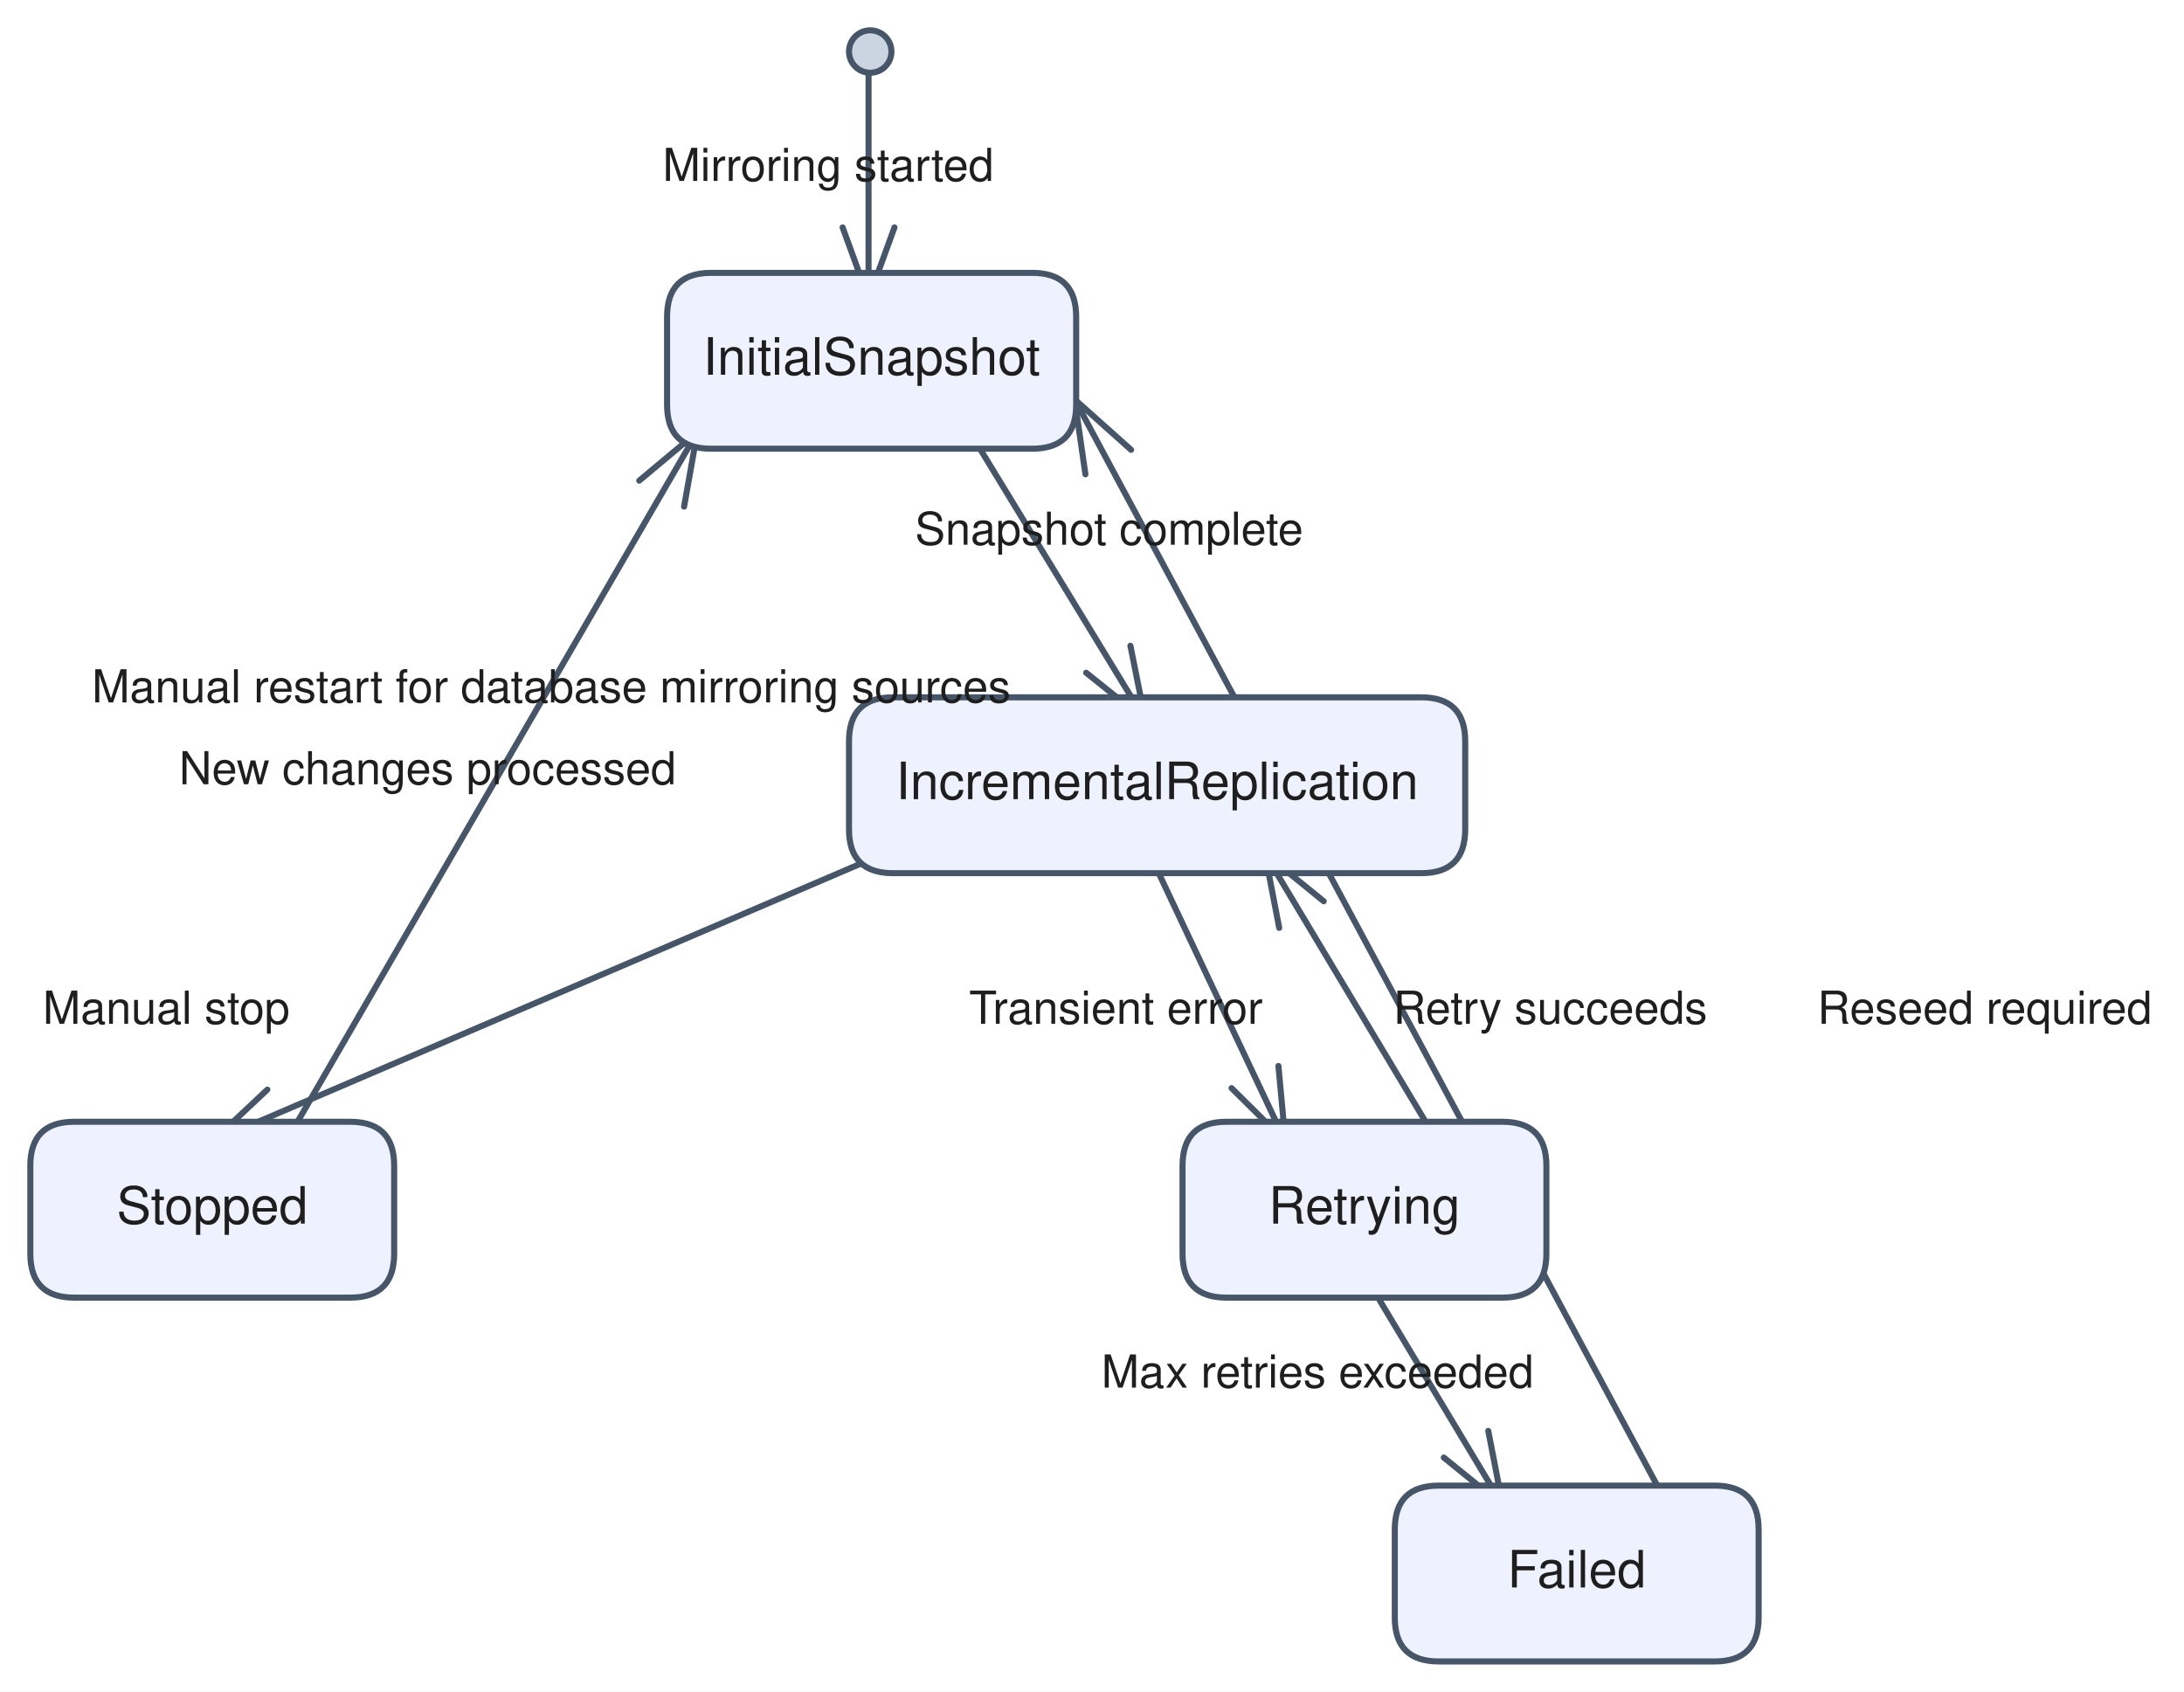
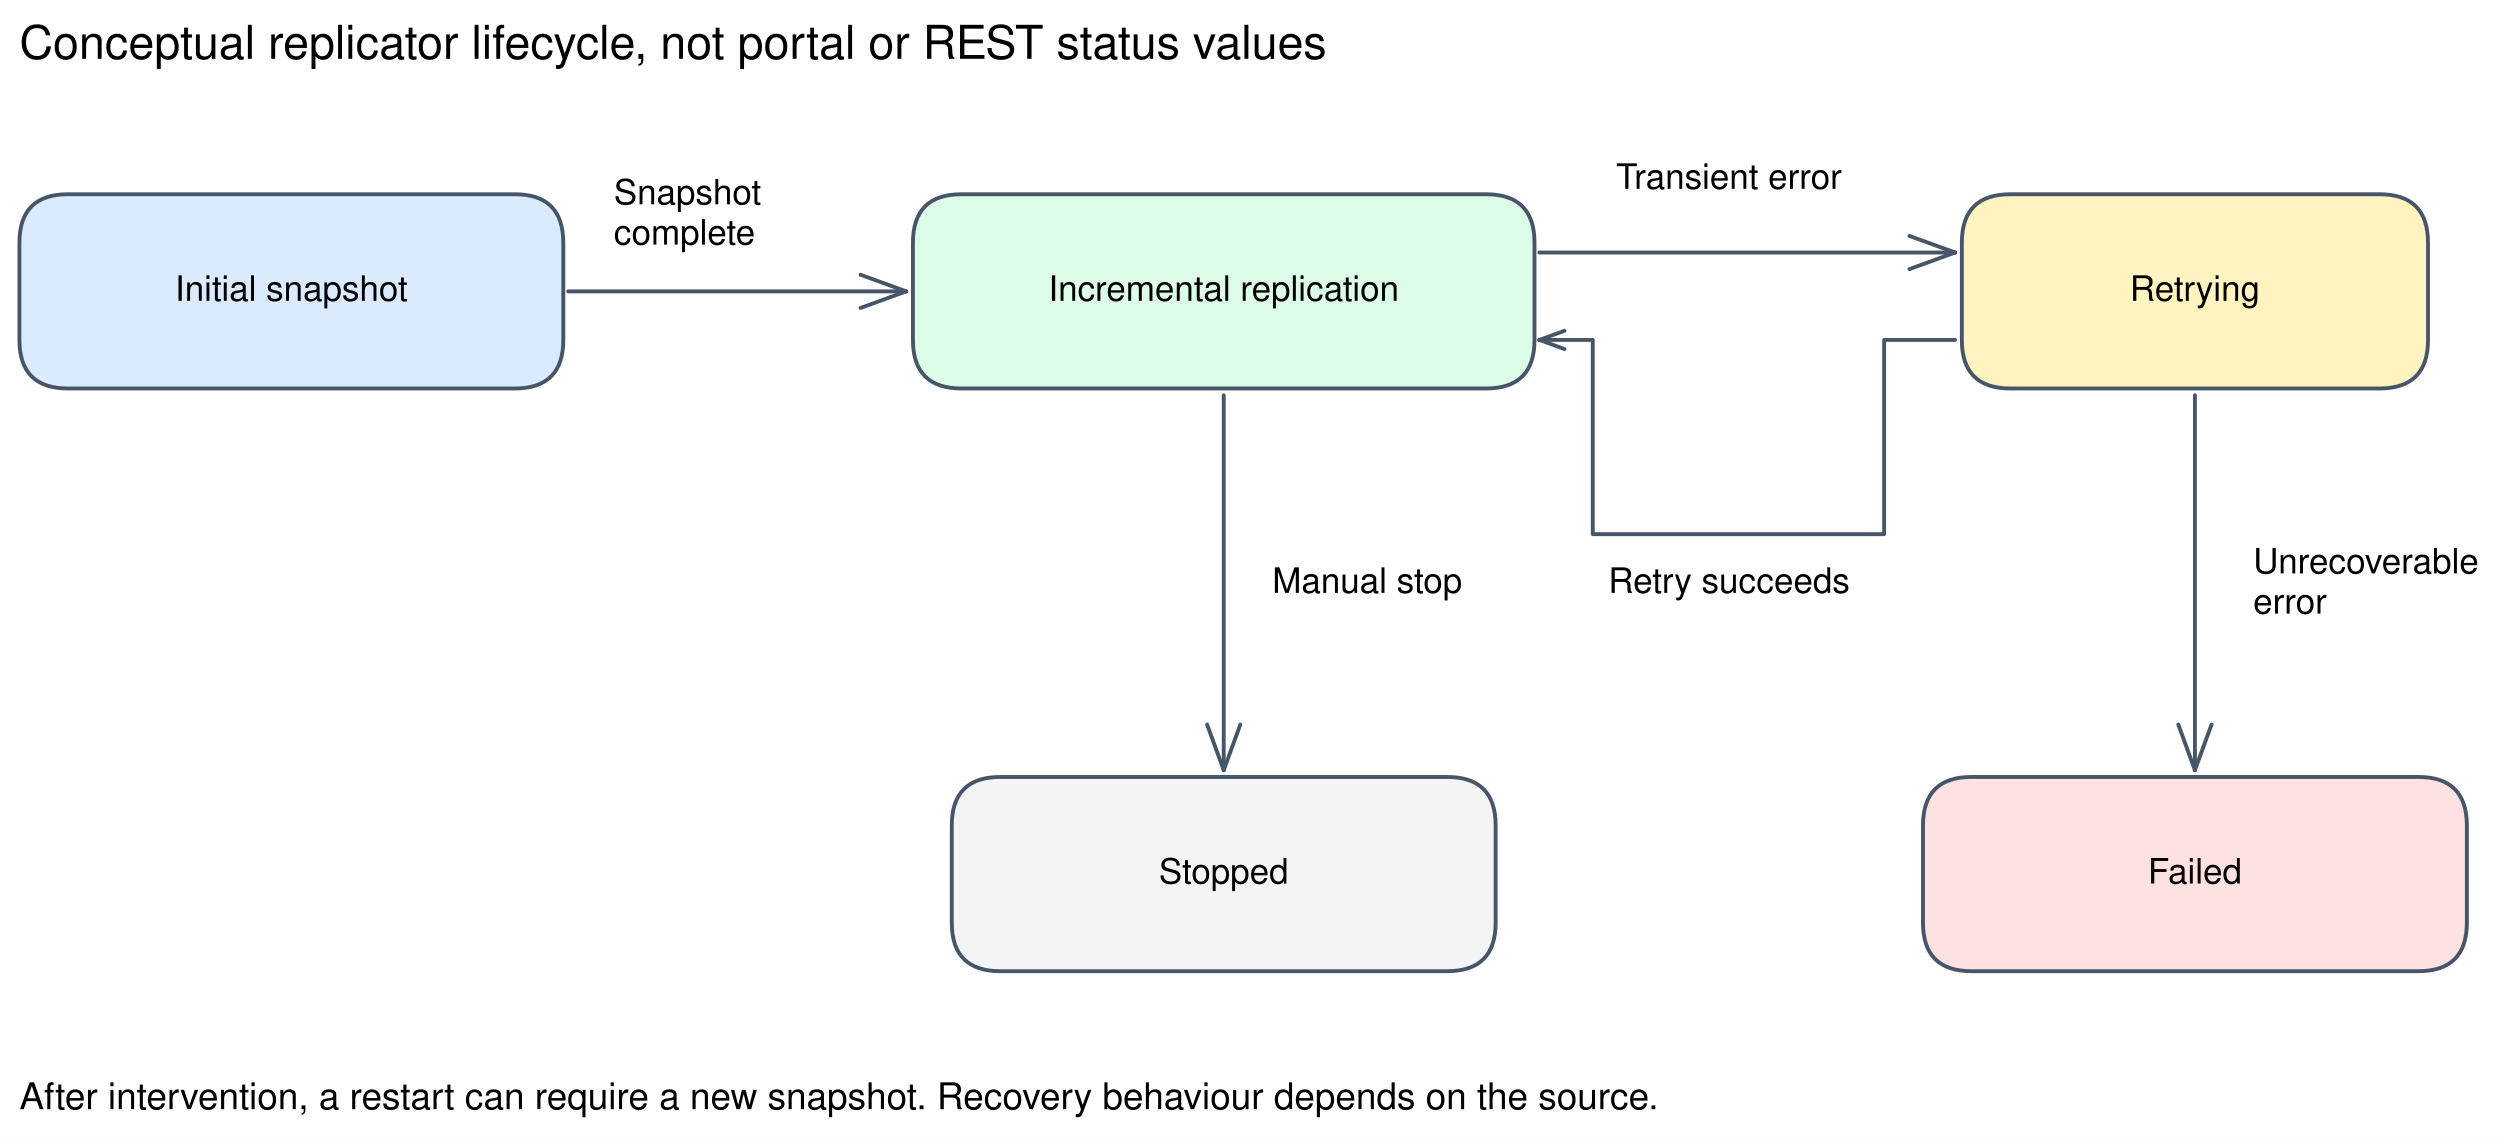
- <svg xmlns="http://www.w3.org/2000/svg" version="1.1" viewBox="0 0 720.284 558" width="720.284" height="558">
+ <svg xmlns="http://www.w3.org/2000/svg" version="1.1" viewBox="0 0 1287.062 586.85" width="1287.062" height="586.85">
  <defs>
    <style class="style-fonts">
      </style>
  </defs>
-   <rect x="0" y="0" width="720.284" height="558" fill="#ffffff" />
+   <rect x="0" y="0" width="1287.062" height="586.85" fill="#ffffff" />
+   <g transform="translate(10 10) rotate(0 338.8242 13.8)">
+     <text x="0" y="20.28" font-family="Helvetica, Segoe UI Emoji" font-size="24px" fill="#000000" text-anchor="start" style="white-space: pre;" direction="ltr" dominant-baseline="alphabetic">Conceptual replicator lifecycle, not portal or REST status values</text>
+   </g>
+   <g stroke-linecap="round" transform="translate(10 100) rotate(0 140 50)">
+     <path d="M25 0 C87.07 0, 149.13 0, 255 0 C271.67 0, 280 8.33, 280 25 C280 37.36, 280 49.71, 280 75 C280 91.67, 271.67 100, 255 100 C187.87 100, 120.73 100, 25 100 C8.33 100, 0 91.67, 0 75 C0 55.44, 0 35.88, 0 25 C0 8.33, 8.33 0, 25 0" stroke="none" stroke-width="0" fill="#dbeafe" />
+     <path d="M25 0 C77.12 0, 129.25 0, 255 0 M25 0 C92.25 0, 159.5 0, 255 0 M255 0 C271.67 0, 280 8.33, 280 25 M255 0 C271.67 0, 280 8.33, 280 25 M280 25 C280 35.39, 280 45.77, 280 75 M280 25 C280 43.94, 280 62.88, 280 75 M280 75 C280 91.67, 271.67 100, 255 100 M280 75 C280 91.67, 271.67 100, 255 100 M255 100 C178.75 100, 102.51 100, 25 100 M255 100 C168.57 100, 82.13 100, 25 100 M25 100 C8.33 100, 0 91.67, 0 75 M25 100 C8.33 100, 0 91.67, 0 75 M0 75 C0 59.35, 0 43.71, 0 25 M0 75 C0 62.84, 0 50.67, 0 25 M0 25 C0 8.33, 8.33 0, 25 0 M0 25 C0 8.33, 8.33 0, 25 0" stroke="#475569" stroke-width="2" fill="none" />
+   </g>
+   <g transform="translate(89.96191 139.65) rotate(0 60.03809 10.35)">
+     <text x="60.038" y="15.21" font-family="Helvetica, Segoe UI Emoji" font-size="18px" fill="#000000" text-anchor="middle" style="white-space: pre;" direction="ltr" dominant-baseline="alphabetic">Initial snapshot</text>
+   </g>
+   <g stroke-linecap="round" transform="translate(470 100) rotate(0 160 50)">
+     <path d="M25 0 C122.43 0, 219.86 0, 295 0 C311.67 0, 320 8.33, 320 25 C320 43.7, 320 62.4, 320 75 C320 91.67, 311.67 100, 295 100 C231.5 100, 168 100, 25 100 C8.33 100, 0 91.67, 0 75 C0 62.86, 0 50.71, 0 25 C0 8.33, 8.33 0, 25 0" stroke="none" stroke-width="0" fill="#dcfce7" />
+     <path d="M25 0 C120.39 0, 215.78 0, 295 0 M25 0 C127.05 0, 229.09 0, 295 0 M295 0 C311.67 0, 320 8.33, 320 25 M295 0 C311.67 0, 320 8.33, 320 25 M320 25 C320 36.47, 320 47.93, 320 75 M320 25 C320 41.9, 320 58.81, 320 75 M320 75 C320 91.67, 311.67 100, 295 100 M320 75 C320 91.67, 311.67 100, 295 100 M295 100 C221.44 100, 147.88 100, 25 100 M295 100 C218.93 100, 142.86 100, 25 100 M25 100 C8.33 100, 0 91.67, 0 75 M25 100 C8.33 100, 0 91.67, 0 75 M0 75 C0 59.84, 0 44.69, 0 25 M0 75 C0 56.42, 0 37.85, 0 25 M0 25 C0 8.33, 8.33 0, 25 0 M0 25 C0 8.33, 8.33 0, 25 0" stroke="#475569" stroke-width="2" fill="none" />
+   </g>
+   <g transform="translate(539.4551 139.65) rotate(0 90.54492 10.35)">
+     <text x="90.545" y="15.21" font-family="Helvetica, Segoe UI Emoji" font-size="18px" fill="#000000" text-anchor="middle" style="white-space: pre;" direction="ltr" dominant-baseline="alphabetic">Incremental replication</text>
+   </g>
+   <g stroke-linecap="round" transform="translate(1010 100) rotate(0 120 50)">
+     <path d="M25 0 C95.71 0, 166.41 0, 215 0 C231.67 0, 240 8.33, 240 25 C240 38.4, 240 51.8, 240 75 C240 91.67, 231.67 100, 215 100 C157.95 100, 100.89 100, 25 100 C8.33 100, 0 91.67, 0 75 C0 56.77, 0 38.53, 0 25 C0 8.33, 8.33 0, 25 0" stroke="none" stroke-width="0" fill="#fff3bf" />
+     <path d="M25 0 C94.94 0, 164.88 0, 215 0 M25 0 C68.63 0, 112.27 0, 215 0 M215 0 C231.67 0, 240 8.33, 240 25 M215 0 C231.67 0, 240 8.33, 240 25 M240 25 C240 38.5, 240 51.99, 240 75 M240 25 C240 43.29, 240 61.59, 240 75 M240 75 C240 91.67, 231.67 100, 215 100 M240 75 C240 91.67, 231.67 100, 215 100 M215 100 C147.77 100, 80.53 100, 25 100 M215 100 C160.85 100, 106.7 100, 25 100 M25 100 C8.33 100, 0 91.67, 0 75 M25 100 C8.33 100, 0 91.67, 0 75 M0 75 C0 61.57, 0 48.14, 0 25 M0 75 C0 63.88, 0 52.77, 0 25 M0 25 C0 8.33, 8.33 0, 25 0 M0 25 C0 8.33, 8.33 0, 25 0" stroke="#475569" stroke-width="2" fill="none" />
+   </g>
+   <g transform="translate(1096.487 139.65) rotate(0 33.5127 10.35)">
+     <text x="33.513" y="15.21" font-family="Helvetica, Segoe UI Emoji" font-size="18px" fill="#000000" text-anchor="middle" style="white-space: pre;" direction="ltr" dominant-baseline="alphabetic">Retrying</text>
+   </g>
+   <g stroke-linecap="round" transform="translate(490 400) rotate(0 140 50)">
+     <path d="M25 0 C104.28 0, 183.55 0, 255 0 C271.67 0, 280 8.33, 280 25 C280 41.73, 280 58.46, 280 75 C280 91.67, 271.67 100, 255 100 C177.91 100, 100.82 100, 25 100 C8.33 100, 0 91.67, 0 75 C0 55.51, 0 36.01, 0 25 C0 8.33, 8.33 0, 25 0" stroke="none" stroke-width="0" fill="#f3f4f6" />
+     <path d="M25 0 C73.27 0, 121.54 0, 255 0 M25 0 C108.06 0, 191.12 0, 255 0 M255 0 C271.67 0, 280 8.33, 280 25 M255 0 C271.67 0, 280 8.33, 280 25 M280 25 C280 40.91, 280 56.83, 280 75 M280 25 C280 37.45, 280 49.89, 280 75 M280 75 C280 91.67, 271.67 100, 255 100 M280 75 C280 91.67, 271.67 100, 255 100 M255 100 C169.16 100, 83.31 100, 25 100 M255 100 C208.41 100, 161.81 100, 25 100 M25 100 C8.33 100, 0 91.67, 0 75 M25 100 C8.33 100, 0 91.67, 0 75 M0 75 C0 58.65, 0 42.3, 0 25 M0 75 C0 55.32, 0 35.64, 0 25 M0 25 C0 8.33, 8.33 0, 25 0 M0 25 C0 8.33, 8.33 0, 25 0" stroke="#475569" stroke-width="2" fill="none" />
+   </g>
+   <g transform="translate(596.4697 439.65) rotate(0 33.53027 10.35)">
+     <text x="33.53" y="15.21" font-family="Helvetica, Segoe UI Emoji" font-size="18px" fill="#000000" text-anchor="middle" style="white-space: pre;" direction="ltr" dominant-baseline="alphabetic">Stopped</text>
+   </g>
+   <g stroke-linecap="round" transform="translate(990 400) rotate(0 140 50)">
+     <path d="M25 0 C82.98 0, 140.97 0, 255 0 C271.67 0, 280 8.33, 280 25 C280 40.87, 280 56.75, 280 75 C280 91.67, 271.67 100, 255 100 C207.59 100, 160.17 100, 25 100 C8.33 100, 0 91.67, 0 75 C0 55.07, 0 35.14, 0 25 C0 8.33, 8.33 0, 25 0" stroke="none" stroke-width="0" fill="#fee2e2" />
+     <path d="M25 0 C104.76 0, 184.52 0, 255 0 M25 0 C99.33 0, 173.65 0, 255 0 M255 0 C271.67 0, 280 8.33, 280 25 M255 0 C271.67 0, 280 8.33, 280 25 M280 25 C280 38.56, 280 52.12, 280 75 M280 25 C280 35.24, 280 45.48, 280 75 M280 75 C280 91.67, 271.67 100, 255 100 M280 75 C280 91.67, 271.67 100, 255 100 M255 100 C164.51 100, 74.03 100, 25 100 M255 100 C164.55 100, 74.11 100, 25 100 M25 100 C8.33 100, 0 91.67, 0 75 M25 100 C8.33 100, 0 91.67, 0 75 M0 75 C0 64.26, 0 53.52, 0 25 M0 75 C0 55.96, 0 36.93, 0 25 M0 25 C0 8.33, 8.33 0, 25 0 M0 25 C0 8.33, 8.33 0, 25 0" stroke="#475569" stroke-width="2" fill="none" />
+   </g>
+   <g transform="translate(1105.487 439.65) rotate(0 24.5127 10.35)">
+     <text x="24.513" y="15.21" font-family="Helvetica, Segoe UI Emoji" font-size="18px" fill="#000000" text-anchor="middle" style="white-space: pre;" direction="ltr" dominant-baseline="alphabetic">Failed</text>
+   </g>
  <g stroke-linecap="round">
-     <g transform="translate(286.4466 22.50181) rotate(0 0 37.99972)">
-       <path d="M0 0 C0 18.46, 0 36.93, 0 76 M0 0 C0 27.93, 0 55.87, 0 76" stroke="#475569" stroke-width="2" fill="none" />
+     <g transform="translate(292.5 150) rotate(0 87 0)">
+       <path d="M0 0 C53.96 0, 107.92 0, 174 0 M0 0 C44.43 0, 88.86 0, 174 0" stroke="#475569" stroke-width="2" fill="none" />
    </g>
-     <g transform="translate(286.4466 22.50181) rotate(0 0 37.99972)">
-       <path d="M-8.55 52.51 C-6.47 58.21, -4.4 63.92, 0 76 M-8.55 52.51 C-5.41 61.14, -2.27 69.78, 0 76" stroke="#475569" stroke-width="2" fill="none" />
+     <g transform="translate(292.5 150) rotate(0 87 0)">
+       <path d="M150.51 8.55 C157.79 5.9, 165.08 3.25, 174 0 M150.51 8.55 C156.51 6.37, 162.5 4.18, 174 0" stroke="#475569" stroke-width="2" fill="none" />
    </g>
-     <g transform="translate(286.4466 22.50181) rotate(0 0 37.99972)">
-       <path d="M8.55 52.51 C6.47 58.21, 4.4 63.92, 0 76 M8.55 52.51 C5.41 61.14, 2.27 69.78, 0 76" stroke="#475569" stroke-width="2" fill="none" />
+     <g transform="translate(292.5 150) rotate(0 87 0)">
+       <path d="M150.51 -8.55 C157.79 -5.9, 165.08 -3.25, 174 0 M150.51 -8.55 C156.51 -6.37, 162.5 -4.18, 174 0" stroke="#475569" stroke-width="2" fill="none" />
    </g>
  </g>
  <mask />
+   <g transform="translate(316 90) rotate(0 38.03027 20.7)">
+     <text x="0" y="15.21" font-family="Helvetica, Segoe UI Emoji" font-size="18px" fill="#000000" text-anchor="start" style="white-space: pre;" direction="ltr" dominant-baseline="alphabetic">Snapshot</text>
+     <text x="0" y="35.91" font-family="Helvetica, Segoe UI Emoji" font-size="18px" fill="#000000" text-anchor="start" style="white-space: pre;" direction="ltr" dominant-baseline="alphabetic">complete</text>
+   </g>
  <g stroke-linecap="round">
-     <g transform="translate(319.8365 142.5009) rotate(0 28.94699 47.49966)">
-       <path d="M0 0 C14.86 24.39, 29.72 48.77, 57.89 95 M0 0 C20.26 33.25, 40.53 66.5, 57.89 95" stroke="#475569" stroke-width="2" fill="none" />
+     <g transform="translate(792.5 130) rotate(0 107 0)">
+       <path d="M0 0 C62.57 0, 125.15 0, 214 0 M0 0 C43.56 0, 87.11 0, 214 0" stroke="#475569" stroke-width="2" fill="none" />
    </g>
-     <g transform="translate(319.8365 142.5009) rotate(0 28.94699 47.49966)">
-       <path d="M38.37 79.39 C43.38 83.4, 48.39 87.4, 57.89 95 M38.37 79.39 C45.2 84.85, 52.04 90.32, 57.89 95" stroke="#475569" stroke-width="2" fill="none" />
+     <g transform="translate(792.5 130) rotate(0 107 0)">
+       <path d="M190.51 8.55 C197.38 6.05, 204.25 3.55, 214 0 M190.51 8.55 C195.29 6.81, 200.07 5.07, 214 0" stroke="#475569" stroke-width="2" fill="none" />
    </g>
-     <g transform="translate(319.8365 142.5009) rotate(0 28.94699 47.49966)">
-       <path d="M52.97 70.49 C54.23 76.78, 55.5 83.07, 57.89 95 M52.97 70.49 C54.69 79.07, 56.42 87.65, 57.89 95" stroke="#475569" stroke-width="2" fill="none" />
+     <g transform="translate(792.5 130) rotate(0 107 0)">
+       <path d="M190.51 -8.55 C197.38 -6.05, 204.25 -3.55, 214 0 M190.51 -8.55 C195.29 -6.81, 200.07 -5.07, 214 0" stroke="#475569" stroke-width="2" fill="none" />
    </g>
  </g>
  <mask />
+   <g transform="translate(832 82) rotate(0 58.68457 10.35)">
+     <text x="0" y="15.21" font-family="Helvetica, Segoe UI Emoji" font-size="18px" fill="#000000" text-anchor="start" style="white-space: pre;" direction="ltr" dominant-baseline="alphabetic">Transient error</text>
+   </g>
  <g stroke-linecap="round">
-     <g transform="translate(379.0879 281.4999) rotate(0 22.41813 47.49966)">
-       <path d="M0 0 C11.65 24.68, 23.29 49.35, 44.84 95 M0 0 C10.21 21.62, 20.41 43.25, 44.84 95" stroke="#475569" stroke-width="2" fill="none" />
+     <g transform="translate(1006.5 175) rotate(0 -107 50)">
+       <path d="M0 0 C-8.38 0, -16.76 0, -36.5 0 M0 0 C-11.35 0, -22.7 0, -36.5 0 M-36.5 0 C-36.5 22.93, -36.5 45.86, -36.5 100 M-36.5 0 C-36.5 33.81, -36.5 67.62, -36.5 100 M-36.5 100 C-96.41 100, -156.32 100, -186.5 100 M-36.5 100 C-86.23 100, -135.95 100, -186.5 100 M-186.5 100 C-186.5 62.42, -186.5 24.84, -186.5 0 M-186.5 100 C-186.5 67.68, -186.5 35.35, -186.5 0 M-186.5 0 C-194.69 0, -202.87 0, -214 0 M-186.5 0 C-195.82 0, -205.14 0, -214 0" stroke="#475569" stroke-width="2" fill="none" />
    </g>
-     <g transform="translate(379.0879 281.4999) rotate(0 22.41813 47.49966)">
-       <path d="M27.08 77.4 C31.69 81.97, 36.3 86.54, 44.84 95 M27.08 77.4 C31.12 81.41, 35.16 85.41, 44.84 95" stroke="#475569" stroke-width="2" fill="none" />
+     <g transform="translate(1006.5 175) rotate(0 -107 50)">
+       <path d="M-201.08 -4.7 C-204.05 -3.62, -207.01 -2.54, -214 0 M-201.08 -4.7 C-205.1 -3.24, -209.12 -1.78, -214 0" stroke="#475569" stroke-width="2" fill="none" />
    </g>
-     <g transform="translate(379.0879 281.4999) rotate(0 22.41813 47.49966)">
-       <path d="M42.54 70.1 C43.14 76.57, 43.73 83.04, 44.84 95 M42.54 70.1 C43.06 75.77, 43.59 81.44, 44.84 95" stroke="#475569" stroke-width="2" fill="none" />
+     <g transform="translate(1006.5 175) rotate(0 -107 50)">
+       <path d="M-201.08 4.7 C-204.05 3.62, -207.01 2.54, -214 0 M-201.08 4.7 C-205.1 3.24, -209.12 1.78, -214 0" stroke="#475569" stroke-width="2" fill="none" />
    </g>
  </g>
  <mask />
+   <g transform="translate(828 290) rotate(0 62.02441 10.35)">
+     <text x="0" y="15.21" font-family="Helvetica, Segoe UI Emoji" font-size="18px" fill="#000000" text-anchor="start" style="white-space: pre;" direction="ltr" dominant-baseline="alphabetic">Retry succeeds</text>
+   </g>
  <g stroke-linecap="round">
-     <g transform="translate(474.0475 376.4993) rotate(0 -28.44552 -47.49966)">
-       <path d="M0 0 C-14.45 -24.14, -28.91 -48.27, -56.89 -95 M0 0 C-16.79 -28.04, -33.58 -56.08, -56.89 -95" stroke="#475569" stroke-width="2" fill="none" />
+     <g transform="translate(630 203.5) rotate(0 0 96.5)">
+       <path d="M0 0 C0 62.37, 0 124.74, 0 193 M0 0 C0 48.56, 0 97.12, 0 193" stroke="#475569" stroke-width="2" fill="none" />
    </g>
-     <g transform="translate(474.0475 376.4993) rotate(0 -28.44552 -47.49966)">
-       <path d="M-37.49 -79.24 C-42.42 -83.24, -47.35 -87.25, -56.89 -95 M-37.49 -79.24 C-43.21 -83.89, -48.94 -88.54, -56.89 -95" stroke="#475569" stroke-width="2" fill="none" />
+     <g transform="translate(630 203.5) rotate(0 0 96.5)">
+       <path d="M-8.55 169.51 C-5.79 177.1, -3.02 184.69, 0 193 M-8.55 169.51 C-6.4 175.42, -4.25 181.33, 0 193" stroke="#475569" stroke-width="2" fill="none" />
    </g>
-     <g transform="translate(474.0475 376.4993) rotate(0 -28.44552 -47.49966)">
-       <path d="M-52.16 -70.45 C-53.36 -76.69, -54.56 -82.92, -56.89 -95 M-52.16 -70.45 C-53.55 -77.7, -54.95 -84.94, -56.89 -95" stroke="#475569" stroke-width="2" fill="none" />
+     <g transform="translate(630 203.5) rotate(0 0 96.5)">
+       <path d="M8.55 169.51 C5.79 177.1, 3.02 184.69, 0 193 M8.55 169.51 C6.4 175.42, 4.25 181.33, 0 193" stroke="#475569" stroke-width="2" fill="none" />
    </g>
  </g>
  <mask />
+   <g transform="translate(655 290) rotate(0 49.02979 10.35)">
+     <text x="0" y="15.21" font-family="Helvetica, Segoe UI Emoji" font-size="18px" fill="#000000" text-anchor="start" style="white-space: pre;" direction="ltr" dominant-baseline="alphabetic">Manual stop</text>
+   </g>
  <g stroke-linecap="round">
-     <g transform="translate(449.9858 420.499) rotate(0 22.80046 37.99971)">
-       <path d="M0 0 C14.79 24.65, 29.59 49.31, 45.6 76 M0 0 C16.6 27.67, 33.2 55.33, 45.6 76" stroke="#475569" stroke-width="2" fill="none" />
+     <g transform="translate(1130 203.5) rotate(0 0 96.5)">
+       <path d="M0 0 C0 76.47, 0 152.94, 0 193 M0 0 C0 52.87, 0 105.74, 0 193" stroke="#475569" stroke-width="2" fill="none" />
    </g>
-     <g transform="translate(449.9858 420.499) rotate(0 22.80046 37.99971)">
-       <path d="M26.18 60.25 C32.48 65.36, 38.78 70.47, 45.6 76 M26.18 60.25 C33.25 65.99, 40.32 71.72, 45.6 76" stroke="#475569" stroke-width="2" fill="none" />
+     <g transform="translate(1130 203.5) rotate(0 0 96.5)">
+       <path d="M-8.55 169.51 C-5.16 178.82, -1.77 188.12, 0 193 M-8.55 169.51 C-6.21 175.94, -3.87 182.38, 0 193" stroke="#475569" stroke-width="2" fill="none" />
    </g>
-     <g transform="translate(449.9858 420.499) rotate(0 22.80046 37.99971)">
-       <path d="M40.85 51.46 C42.39 59.42, 43.93 67.38, 45.6 76 M40.85 51.46 C42.58 60.39, 44.31 69.32, 45.6 76" stroke="#475569" stroke-width="2" fill="none" />
+     <g transform="translate(1130 203.5) rotate(0 0 96.5)">
+       <path d="M8.55 169.51 C5.16 178.82, 1.77 188.12, 0 193 M8.55 169.51 C6.21 175.94, 3.87 182.38, 0 193" stroke="#475569" stroke-width="2" fill="none" />
    </g>
  </g>
  <mask />
-   <g stroke-linecap="round">
-     <g transform="translate(291.721 281.4999) rotate(0 -110.8821 47.49966)">
-       <path d="M0 0 C-53.55 22.94, -107.11 45.88, -221.76 95 M0 0 C-56.88 24.37, -113.76 48.73, -221.76 95" stroke="#475569" stroke-width="2" fill="none" />
-     </g>
-     <g transform="translate(291.721 281.4999) rotate(0 -110.8821 47.49966)">
-       <path d="M-203.54 77.89 C-207.94 82.02, -212.34 86.15, -221.76 95 M-203.54 77.89 C-208.21 82.28, -212.89 86.67, -221.76 95" stroke="#475569" stroke-width="2" fill="none" />
-     </g>
-     <g transform="translate(291.721 281.4999) rotate(0 -110.8821 47.49966)">
-       <path d="M-196.8 93.61 C-202.83 93.94, -208.86 94.28, -221.76 95 M-196.8 93.61 C-203.21 93.97, -209.61 94.32, -221.76 95" stroke="#475569" stroke-width="2" fill="none" />
-     </g>
+   <g transform="translate(1160 280) rotate(0 58.53076 20.7)">
+     <text x="0" y="15.21" font-family="Helvetica, Segoe UI Emoji" font-size="18px" fill="#000000" text-anchor="start" style="white-space: pre;" direction="ltr" dominant-baseline="alphabetic">Unrecoverable</text>
+     <text x="0" y="35.91" font-family="Helvetica, Segoe UI Emoji" font-size="18px" fill="#000000" text-anchor="start" style="white-space: pre;" direction="ltr" dominant-baseline="alphabetic">error</text>
  </g>
-   <mask />
-   <g stroke-linecap="round">
-     <g transform="translate(94.36023 376.4993) rotate(0 67.8169 -116.9992)">
-       <path d="M0 0 C50.77 -87.59, 101.54 -175.18, 135.63 -234 M0 0 C49.63 -85.62, 99.26 -171.24, 135.63 -234" stroke="#475569" stroke-width="2" fill="none" />
-     </g>
-     <g transform="translate(94.36023 376.4993) rotate(0 67.8169 -116.9992)">
-       <path d="M131.25 -209.39 C132.89 -218.6, 134.53 -227.81, 135.63 -234 M131.25 -209.39 C132.85 -218.39, 134.46 -227.4, 135.63 -234" stroke="#475569" stroke-width="2" fill="none" />
-     </g>
-     <g transform="translate(94.36023 376.4993) rotate(0 67.8169 -116.9992)">
-       <path d="M116.46 -217.96 C123.63 -223.96, 130.81 -229.97, 135.63 -234 M116.46 -217.96 C123.47 -223.83, 130.49 -229.7, 135.63 -234" stroke="#475569" stroke-width="2" fill="none" />
-     </g>
-   </g>
-   <mask />
-   <g stroke-linecap="round">
-     <g transform="translate(554.2132 504.2773) rotate(0 -99.90258 -186.2872)">
-       <path d="M0 0 C-73.44 -136.94, -146.87 -273.88, -199.81 -372.57 M0 0 C-76.71 -143.05, -153.43 -286.09, -199.81 -372.57" stroke="#475569" stroke-width="2" fill="none" />
-     </g>
-     <g transform="translate(554.2132 504.2773) rotate(0 -99.90258 -186.2872)">
-       <path d="M-181.17 -355.91 C-188.02 -362.04, -194.87 -368.16, -199.81 -372.57 M-181.17 -355.91 C-188.32 -362.31, -195.48 -368.71, -199.81 -372.57" stroke="#475569" stroke-width="2" fill="none" />
-     </g>
-     <g transform="translate(554.2132 504.2773) rotate(0 -99.90258 -186.2872)">
-       <path d="M-196.24 -347.83 C-197.55 -356.92, -198.86 -366.02, -199.81 -372.57 M-196.24 -347.83 C-197.61 -357.33, -198.98 -366.83, -199.81 -372.57" stroke="#475569" stroke-width="2" fill="none" />
-     </g>
-   </g>
-   <mask />
-   <g stroke-linecap="round">
-     <g transform="translate(324.2144 238.5003) rotate(0 0 20.99984)">
-       <path d="M0 0 C0 14.7, 0 29.4, 0 42 M0 0 C0 15.51, 0 31.02, 0 42" stroke="#475569" stroke-width="2" fill="none" />
-     </g>
-     <g transform="translate(324.2144 238.5003) rotate(0 0 20.99984)">
-       <path d="M-7.18 22.27 C-4.67 29.17, -2.15 36.08, 0 42 M-7.18 22.27 C-4.53 29.55, -1.88 36.84, 0 42" stroke="#475569" stroke-width="2" fill="none" />
-     </g>
-     <g transform="translate(324.2144 238.5003) rotate(0 0 20.99984)">
-       <path d="M7.18 22.27 C4.67 29.17, 2.15 36.08, 0 42 M7.18 22.27 C4.53 29.55, 1.88 36.84, 0 42" stroke="#475569" stroke-width="2" fill="none" />
-     </g>
-   </g>
-   <mask />
-   <g stroke-linecap="round" transform="translate(280 10) rotate(0 7.00005 6.999949)">
-     <path d="M14 7 C14 7.41, 13.96 7.82, 13.89 8.22 C13.82 8.61, 13.72 9.01, 13.58 9.39 C13.44 9.77, 13.26 10.15, 13.06 10.5 C12.86 10.85, 12.62 11.19, 12.36 11.5 C12.1 11.81, 11.81 12.1, 11.5 12.36 C11.19 12.62, 10.85 12.86, 10.5 13.06 C10.15 13.26, 9.77 13.44, 9.39 13.58 C9.01 13.72, 8.61 13.82, 8.22 13.89 C7.82 13.96, 7.41 14, 7 14 C6.59 14, 6.18 13.96, 5.78 13.89 C5.39 13.82, 4.99 13.72, 4.61 13.58 C4.23 13.44, 3.85 13.26, 3.5 13.06 C3.15 12.86, 2.81 12.62, 2.5 12.36 C2.19 12.1, 1.9 11.81, 1.64 11.5 C1.38 11.19, 1.14 10.85, 0.94 10.5 C0.74 10.15, 0.56 9.77, 0.42 9.39 C0.28 9.01, 0.18 8.61, 0.11 8.22 C0.04 7.82, 0 7.41, 0 7 C0 6.59, 0.04 6.18, 0.11 5.78 C0.18 5.39, 0.28 4.99, 0.42 4.61 C0.56 4.23, 0.74 3.85, 0.94 3.5 C1.14 3.15, 1.38 2.81, 1.64 2.5 C1.9 2.19, 2.19 1.9, 2.5 1.64 C2.81 1.38, 3.15 1.14, 3.5 0.94 C3.85 0.74, 4.23 0.56, 4.61 0.42 C4.99 0.28, 5.39 0.18, 5.78 0.11 C6.18 0.04, 6.59 0, 7 0 C7.41 0, 7.82 0.04, 8.22 0.11 C8.61 0.18, 9.01 0.28, 9.39 0.42 C9.77 0.56, 10.15 0.74, 10.5 0.94 C10.85 1.14, 11.19 1.38, 11.5 1.64 C11.81 1.9, 12.1 2.19, 12.36 2.5 C12.62 2.81, 12.86 3.15, 13.06 3.5 C13.26 3.85, 13.44 4.23, 13.58 4.61 C13.72 4.99, 13.82 5.39, 13.89 5.78 C13.96 6.18, 13.98 6.8, 14 7 C14.02 7.2, 14.02 6.8, 14 7" stroke="none" stroke-width="0" fill="#cbd5e1" />
-     <path d="M14 7 C14 7.41, 13.96 7.82, 13.89 8.22 C13.82 8.61, 13.72 9.01, 13.58 9.39 C13.44 9.77, 13.26 10.15, 13.06 10.5 C12.86 10.85, 12.62 11.19, 12.36 11.5 C12.1 11.81, 11.81 12.1, 11.5 12.36 C11.19 12.62, 10.85 12.86, 10.5 13.06 C10.15 13.26, 9.77 13.44, 9.39 13.58 C9.01 13.72, 8.61 13.82, 8.22 13.89 C7.82 13.96, 7.41 14, 7 14 C6.59 14, 6.18 13.96, 5.78 13.89 C5.39 13.82, 4.99 13.72, 4.61 13.58 C4.23 13.44, 3.85 13.26, 3.5 13.06 C3.15 12.86, 2.81 12.62, 2.5 12.36 C2.19 12.1, 1.9 11.81, 1.64 11.5 C1.38 11.19, 1.14 10.85, 0.94 10.5 C0.74 10.15, 0.56 9.77, 0.42 9.39 C0.28 9.01, 0.18 8.61, 0.11 8.22 C0.04 7.82, 0 7.41, 0 7 C0 6.59, 0.04 6.18, 0.11 5.78 C0.18 5.39, 0.28 4.99, 0.42 4.61 C0.56 4.23, 0.74 3.85, 0.94 3.5 C1.14 3.15, 1.38 2.81, 1.64 2.5 C1.9 2.19, 2.19 1.9, 2.5 1.64 C2.81 1.38, 3.15 1.14, 3.5 0.94 C3.85 0.74, 4.23 0.56, 4.61 0.42 C4.99 0.28, 5.39 0.18, 5.78 0.11 C6.18 0.04, 6.59 0, 7 0 C7.41 0, 7.82 0.04, 8.22 0.11 C8.61 0.18, 9.01 0.28, 9.39 0.42 C9.77 0.56, 10.15 0.74, 10.5 0.94 C10.85 1.14, 11.19 1.38, 11.5 1.64 C11.81 1.9, 12.1 2.19, 12.36 2.5 C12.62 2.81, 12.86 3.15, 13.06 3.5 C13.26 3.85, 13.44 4.23, 13.58 4.61 C13.72 4.99, 13.82 5.39, 13.89 5.78 C13.96 6.18, 13.98 6.8, 14 7 C14.02 7.2, 14.02 6.8, 14 7" stroke="#475569" stroke-width="2" fill="none" />
-   </g>
-   <g stroke-linecap="round" transform="translate(220 90) rotate(0 67.46093 29)">
-     <path d="M14.5 0 C52.24 0, 89.98 0, 120.42 0 C130.09 0, 134.92 4.83, 134.92 14.5 C134.92 21.94, 134.92 29.38, 134.92 43.5 C134.92 53.17, 130.09 58, 120.42 58 C86.42 58, 52.42 58, 14.5 58 C4.83 58, 0 53.17, 0 43.5 C0 34.03, 0 24.56, 0 14.5 C0 4.83, 4.83 0, 14.5 0" stroke="none" stroke-width="0" fill="#eef2ff" />
-     <path d="M14.5 0 C45.76 0, 77.02 0, 120.42 0 M14.5 0 C52.32 0, 90.15 0, 120.42 0 M120.42 0 C130.09 0, 134.92 4.83, 134.92 14.5 M120.42 0 C130.09 0, 134.92 4.83, 134.92 14.5 M134.92 14.5 C134.92 22.83, 134.92 31.15, 134.92 43.5 M134.92 14.5 C134.92 24.04, 134.92 33.58, 134.92 43.5 M134.92 43.5 C134.92 53.17, 130.09 58, 120.42 58 M134.92 43.5 C134.92 53.17, 130.09 58, 120.42 58 M120.42 58 C95.1 58, 69.78 58, 14.5 58 M120.42 58 C85.87 58, 51.32 58, 14.5 58 M14.5 58 C4.83 58, 0 53.17, 0 43.5 M14.5 58 C4.83 58, 0 53.17, 0 43.5 M0 43.5 C0 34.19, 0 24.88, 0 14.5 M0 43.5 C0 36.72, 0 29.95, 0 14.5 M0 14.5 C0 4.83, 4.83 0, 14.5 0 M0 14.5 C0 4.83, 4.83 0, 14.5 0" stroke="#475569" stroke-width="2" fill="none" />
-   </g>
-   <g transform="translate(231.7004 109.225) rotate(0 55.7605 9.775)">
-     <text x="55.76" y="14.365" font-family="Helvetica, Segoe UI Emoji" font-size="17px" fill="#1e1e1e" text-anchor="middle" style="white-space: pre;" direction="ltr" dominant-baseline="alphabetic">InitialSnapshot</text>
-   </g>
-   <g stroke-linecap="round" transform="translate(280 230) rotate(0 101.6169 29)">
-     <path d="M14.5 0 C78.24 0, 141.98 0, 188.73 0 C198.4 0, 203.23 4.83, 203.23 14.5 C203.23 22.57, 203.23 30.64, 203.23 43.5 C203.23 53.17, 198.4 58, 188.73 58 C134.46 58, 80.18 58, 14.5 58 C4.83 58, 0 53.17, 0 43.5 C0 32.45, 0 21.41, 0 14.5 C0 4.83, 4.83 0, 14.5 0" stroke="none" stroke-width="0" fill="#eef2ff" />
-     <path d="M14.5 0 C77.93 0, 141.35 0, 188.73 0 M14.5 0 C58.48 0, 102.47 0, 188.73 0 M188.73 0 C198.4 0, 203.23 4.83, 203.23 14.5 M188.73 0 C198.4 0, 203.23 4.83, 203.23 14.5 M203.23 14.5 C203.23 23.68, 203.23 32.87, 203.23 43.5 M203.23 14.5 C203.23 21.77, 203.23 29.03, 203.23 43.5 M203.23 43.5 C203.23 53.17, 198.4 58, 188.73 58 M203.23 43.5 C203.23 53.17, 198.4 58, 188.73 58 M188.73 58 C149.27 58, 109.8 58, 14.5 58 M188.73 58 C142.09 58, 95.44 58, 14.5 58 M14.5 58 C4.83 58, 0 53.17, 0 43.5 M14.5 58 C4.83 58, 0 53.17, 0 43.5 M0 43.5 C0 34.62, 0 25.73, 0 14.5 M0 43.5 C0 34.47, 0 25.44, 0 14.5 M0 14.5 C0 4.83, 4.83 0, 14.5 0 M0 14.5 C0 4.83, 4.83 0, 14.5 0" stroke="#475569" stroke-width="2" fill="none" />
-   </g>
-   <g transform="translate(295.156 249.225) rotate(0 86.46094 9.775)">
-     <text x="86.461" y="14.365" font-family="Helvetica, Segoe UI Emoji" font-size="17px" fill="#1e1e1e" text-anchor="middle" style="white-space: pre;" direction="ltr" dominant-baseline="alphabetic">IncrementalReplication</text>
-   </g>
-   <g stroke-linecap="round" transform="translate(390 370) rotate(0 60 29)">
-     <path d="M14.5 0 C39.81 0, 65.12 0, 105.5 0 C115.17 0, 120 4.83, 120 14.5 C120 22.04, 120 29.57, 120 43.5 C120 53.17, 115.17 58, 105.5 58 C82.87 58, 60.23 58, 14.5 58 C4.83 58, 0 53.17, 0 43.5 C0 33.86, 0 24.21, 0 14.5 C0 4.83, 4.83 0, 14.5 0" stroke="none" stroke-width="0" fill="#eef2ff" />
-     <path d="M14.5 0 C37.84 0, 61.18 0, 105.5 0 M14.5 0 C38.08 0, 61.66 0, 105.5 0 M105.5 0 C115.17 0, 120 4.83, 120 14.5 M105.5 0 C115.17 0, 120 4.83, 120 14.5 M120 14.5 C120 23.43, 120 32.35, 120 43.5 M120 14.5 C120 24.92, 120 35.34, 120 43.5 M120 43.5 C120 53.17, 115.17 58, 105.5 58 M120 43.5 C120 53.17, 115.17 58, 105.5 58 M105.5 58 C76.67 58, 47.85 58, 14.5 58 M105.5 58 C82.62 58, 59.75 58, 14.5 58 M14.5 58 C4.83 58, 0 53.17, 0 43.5 M14.5 58 C4.83 58, 0 53.17, 0 43.5 M0 43.5 C0 37.33, 0 31.16, 0 14.5 M0 43.5 C0 34.49, 0 25.47, 0 14.5 M0 14.5 C0 4.83, 4.83 0, 14.5 0 M0 14.5 C0 4.83, 4.83 0, 14.5 0" stroke="#475569" stroke-width="2" fill="none" />
-   </g>
-   <g transform="translate(421.8064 389.225) rotate(0 28.1936 9.775)">
-     <text x="28.194" y="14.365" font-family="Helvetica, Segoe UI Emoji" font-size="17px" fill="#1e1e1e" text-anchor="middle" style="white-space: pre;" direction="ltr" dominant-baseline="alphabetic">Retrying</text>
-   </g>
-   <g stroke-linecap="round" transform="translate(460 490) rotate(0 60 29)">
-     <path d="M14.5 0 C49.05 0, 83.6 0, 105.5 0 C115.17 0, 120 4.83, 120 14.5 C120 21.86, 120 29.23, 120 43.5 C120 53.17, 115.17 58, 105.5 58 C70.58 58, 35.67 58, 14.5 58 C4.83 58, 0 53.17, 0 43.5 C0 35.26, 0 27.02, 0 14.5 C0 4.83, 4.83 0, 14.5 0" stroke="none" stroke-width="0" fill="#eef2ff" />
-     <path d="M14.5 0 C47.8 0, 81.09 0, 105.5 0 M14.5 0 C42.61 0, 70.72 0, 105.5 0 M105.5 0 C115.17 0, 120 4.83, 120 14.5 M105.5 0 C115.17 0, 120 4.83, 120 14.5 M120 14.5 C120 21.16, 120 27.82, 120 43.5 M120 14.5 C120 25.91, 120 37.32, 120 43.5 M120 43.5 C120 53.17, 115.17 58, 105.5 58 M120 43.5 C120 53.17, 115.17 58, 105.5 58 M105.5 58 C87.18 58, 68.85 58, 14.5 58 M105.5 58 C86.67 58, 67.83 58, 14.5 58 M14.5 58 C4.83 58, 0 53.17, 0 43.5 M14.5 58 C4.83 58, 0 53.17, 0 43.5 M0 43.5 C0 35.25, 0 26.99, 0 14.5 M0 43.5 C0 34.32, 0 25.14, 0 14.5 M0 14.5 C0 4.83, 4.83 0, 14.5 0 M0 14.5 C0 4.83, 4.83 0, 14.5 0" stroke="#475569" stroke-width="2" fill="none" />
-   </g>
-   <g transform="translate(496.8491 509.225) rotate(0 23.15088 9.775)">
-     <text x="23.151" y="14.365" font-family="Helvetica, Segoe UI Emoji" font-size="17px" fill="#1e1e1e" text-anchor="middle" style="white-space: pre;" direction="ltr" dominant-baseline="alphabetic">Failed</text>
-   </g>
-   <g stroke-linecap="round" transform="translate(10 370) rotate(0 60 29)">
-     <path d="M14.5 0 C37.75 0, 61.01 0, 105.5 0 C115.17 0, 120 4.83, 120 14.5 C120 24.71, 120 34.93, 120 43.5 C120 53.17, 115.17 58, 105.5 58 C69.13 58, 32.75 58, 14.5 58 C4.83 58, 0 53.17, 0 43.5 C0 35.28, 0 27.06, 0 14.5 C0 4.83, 4.83 0, 14.5 0" stroke="none" stroke-width="0" fill="#eef2ff" />
-     <path d="M14.5 0 C49.44 0, 84.38 0, 105.5 0 M14.5 0 C37.43 0, 60.36 0, 105.5 0 M105.5 0 C115.17 0, 120 4.83, 120 14.5 M105.5 0 C115.17 0, 120 4.83, 120 14.5 M120 14.5 C120 24.65, 120 34.79, 120 43.5 M120 14.5 C120 23.71, 120 32.91, 120 43.5 M120 43.5 C120 53.17, 115.17 58, 105.5 58 M120 43.5 C120 53.17, 115.17 58, 105.5 58 M105.5 58 C73.73 58, 41.97 58, 14.5 58 M105.5 58 C86.09 58, 66.67 58, 14.5 58 M14.5 58 C4.83 58, 0 53.17, 0 43.5 M14.5 58 C4.83 58, 0 53.17, 0 43.5 M0 43.5 C0 32.76, 0 22.02, 0 14.5 M0 43.5 C0 34.64, 0 25.78, 0 14.5 M0 14.5 C0 4.83, 4.83 0, 14.5 0 M0 14.5 C0 4.83, 4.83 0, 14.5 0" stroke="#475569" stroke-width="2" fill="none" />
-   </g>
-   <g transform="translate(38.33252 389.225) rotate(0 31.66748 9.775)">
-     <text x="31.667" y="14.365" font-family="Helvetica, Segoe UI Emoji" font-size="17px" fill="#1e1e1e" text-anchor="middle" style="white-space: pre;" direction="ltr" dominant-baseline="alphabetic">Stopped</text>
-   </g>
-   <g transform="translate(218.5252 47.00163) rotate(0 54.59839 8.625)">
-     <text x="0" y="12.675" font-family="Helvetica, Segoe UI Emoji" font-size="15px" fill="#1e1e1e" text-anchor="start" style="white-space: pre;" direction="ltr" dominant-baseline="alphabetic">Mirroring started</text>
-   </g>
-   <g transform="translate(301.7533 167.0008) rotate(0 64.20776 8.625)">
-     <text x="0" y="12.675" font-family="Helvetica, Segoe UI Emoji" font-size="15px" fill="#1e1e1e" text-anchor="start" style="white-space: pre;" direction="ltr" dominant-baseline="alphabetic">Snapshot complete</text>
-   </g>
-   <g transform="translate(59.05041 246.0002) rotate(0 82.13013 8.625)">
-     <text x="0" y="12.675" font-family="Helvetica, Segoe UI Emoji" font-size="15px" fill="#1e1e1e" text-anchor="start" style="white-space: pre;" direction="ltr" dominant-baseline="alphabetic">New changes processed</text>
-   </g>
-   <g transform="translate(319.6148 324.9996) rotate(0 48.90381 8.625)">
-     <text x="0" y="12.675" font-family="Helvetica, Segoe UI Emoji" font-size="15px" fill="#1e1e1e" text-anchor="start" style="white-space: pre;" direction="ltr" dominant-baseline="alphabetic">Transient error</text>
-   </g>
-   <g transform="translate(459.4742 324.9996) rotate(0 51.68701 8.625)">
-     <text x="0" y="12.675" font-family="Helvetica, Segoe UI Emoji" font-size="15px" fill="#1e1e1e" text-anchor="start" style="white-space: pre;" direction="ltr" dominant-baseline="alphabetic">Retry succeeds</text>
-   </g>
-   <g transform="translate(363.2206 444.9988) rotate(0 71.70044 8.625)">
-     <text x="0" y="12.675" font-family="Helvetica, Segoe UI Emoji" font-size="15px" fill="#1e1e1e" text-anchor="start" style="white-space: pre;" direction="ltr" dominant-baseline="alphabetic">Max retries exceeded</text>
-   </g>
-   <g transform="translate(14.09501 324.9996) rotate(0 40.85815 8.625)">
-     <text x="0" y="12.675" font-family="Helvetica, Segoe UI Emoji" font-size="15px" fill="#1e1e1e" text-anchor="start" style="white-space: pre;" direction="ltr" dominant-baseline="alphabetic">Manual stop</text>
-   </g>
-   <g transform="translate(30.29825 219.0004) rotate(0 151.7322 8.625)">
-     <text x="0" y="12.675" font-family="Helvetica, Segoe UI Emoji" font-size="15px" fill="#1e1e1e" text-anchor="start" style="white-space: pre;" direction="ltr" dominant-baseline="alphabetic">Manual restart for database mirroring sources</text>
-   </g>
-   <g transform="translate(599.3805 324.9996) rotate(0 55.45166 8.625)">
-     <text x="0" y="12.675" font-family="Helvetica, Segoe UI Emoji" font-size="15px" fill="#1e1e1e" text-anchor="start" style="white-space: pre;" direction="ltr" dominant-baseline="alphabetic">Reseed required</text>
+   <g transform="translate(10 555) rotate(0 422.9958 10.925)">
+     <text x="0" y="16.055" font-family="Helvetica, Segoe UI Emoji" font-size="19px" fill="#000000" text-anchor="start" style="white-space: pre;" direction="ltr" dominant-baseline="alphabetic">After intervention, a restart can require a new snapshot. Recovery behaviour depends on the source.</text>
  </g>
</svg>
